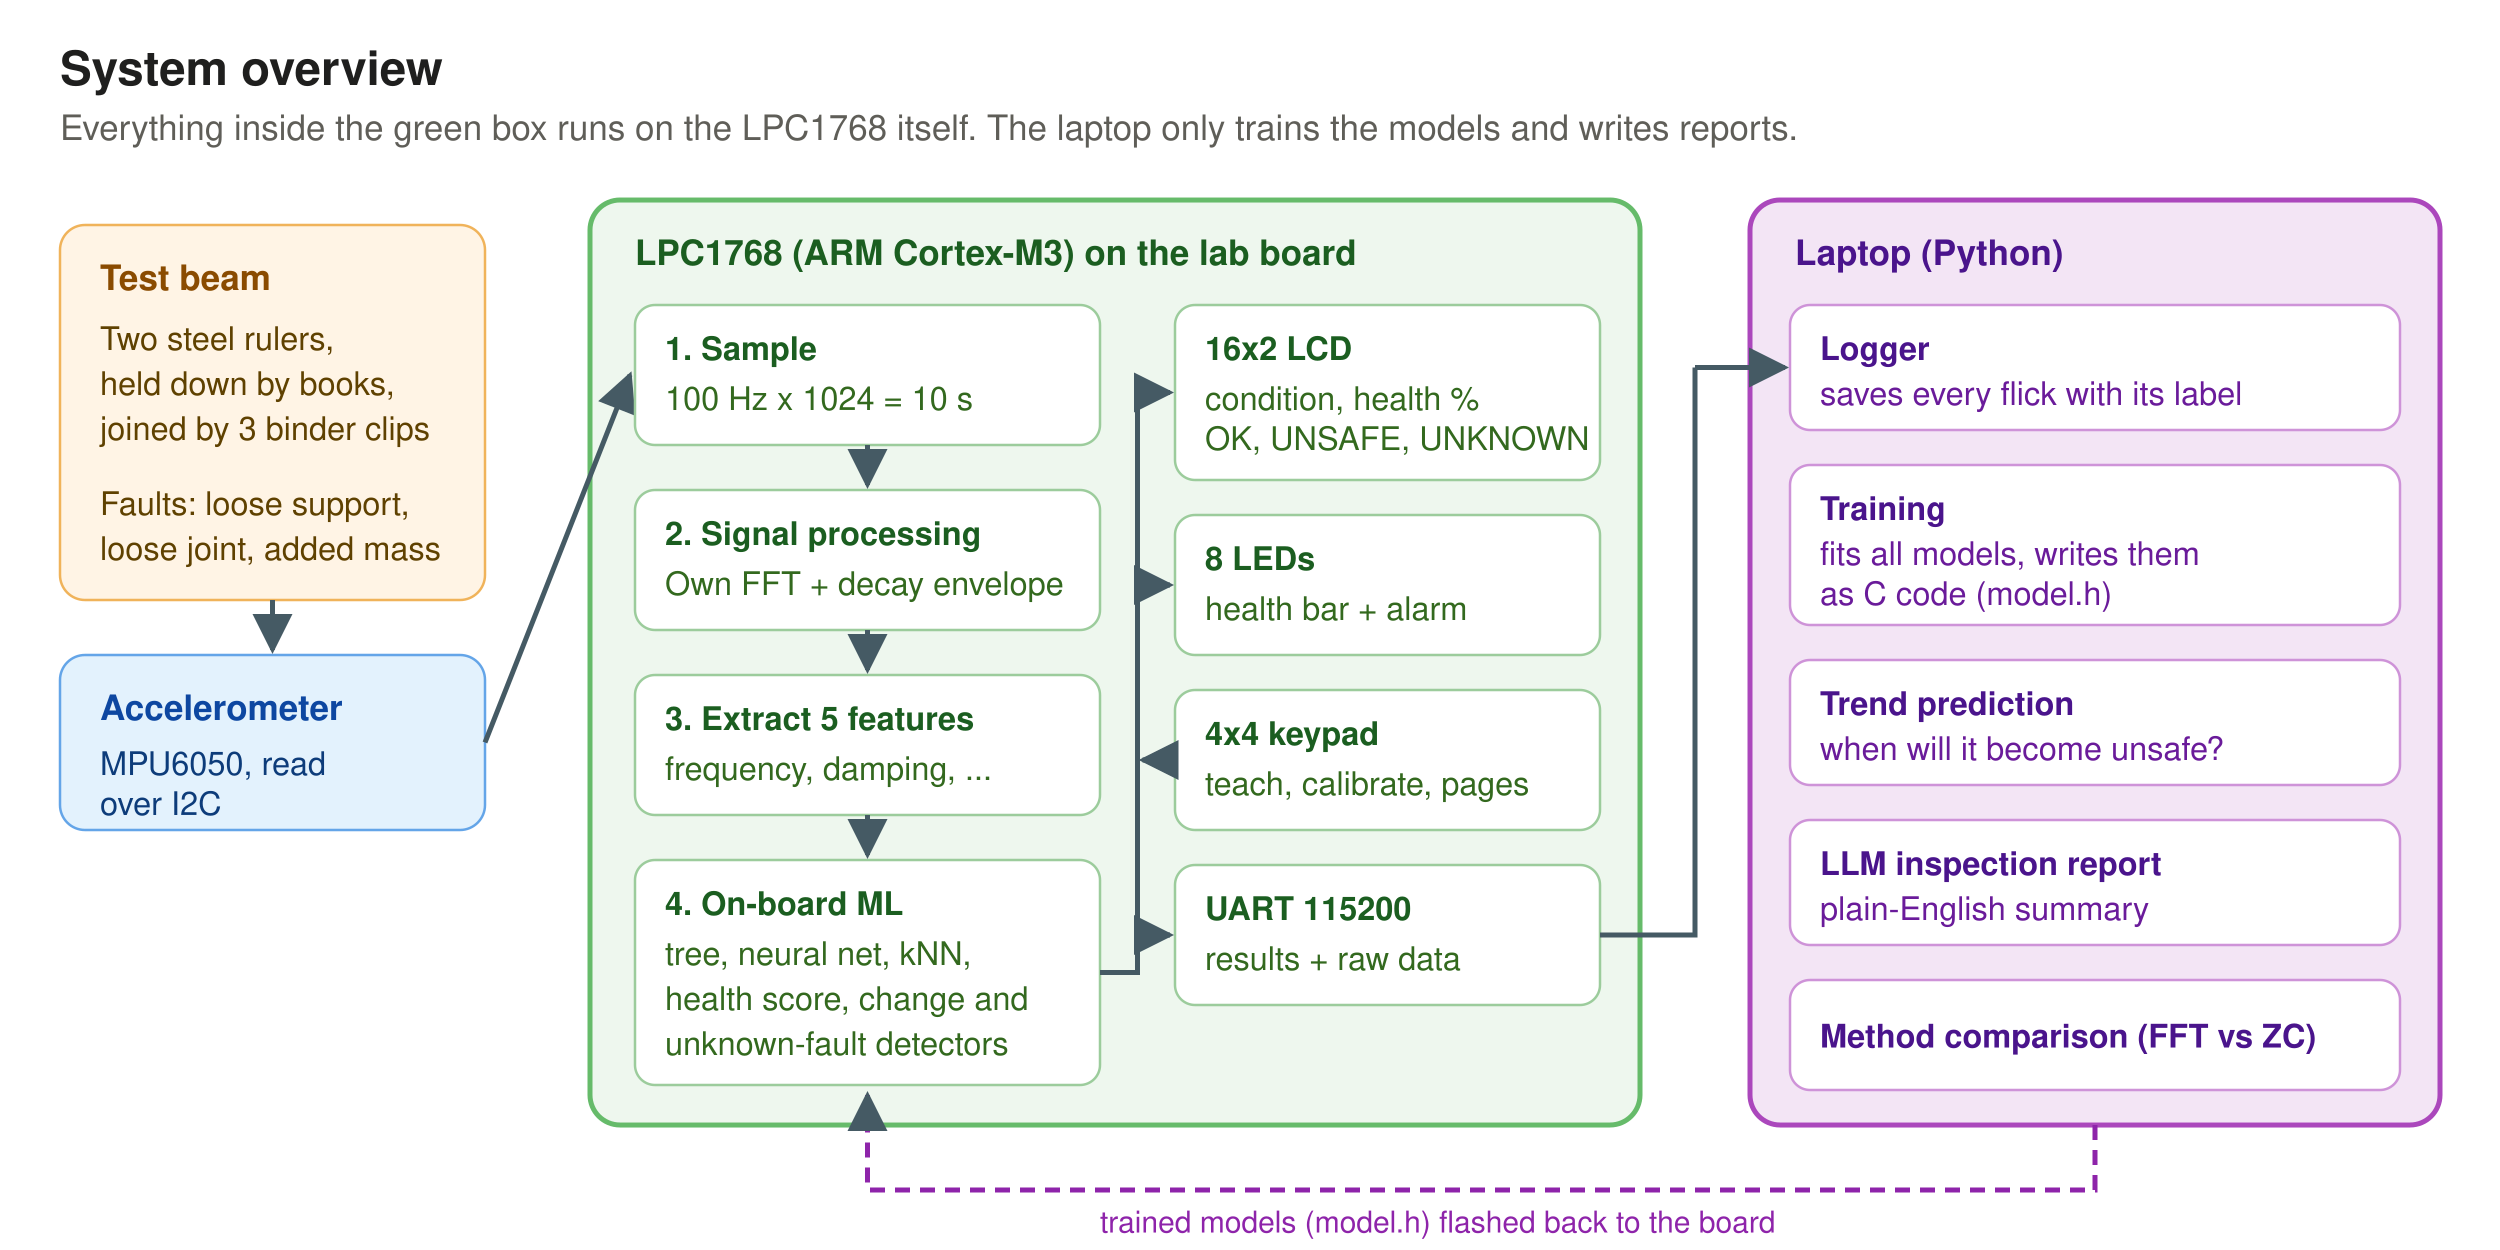
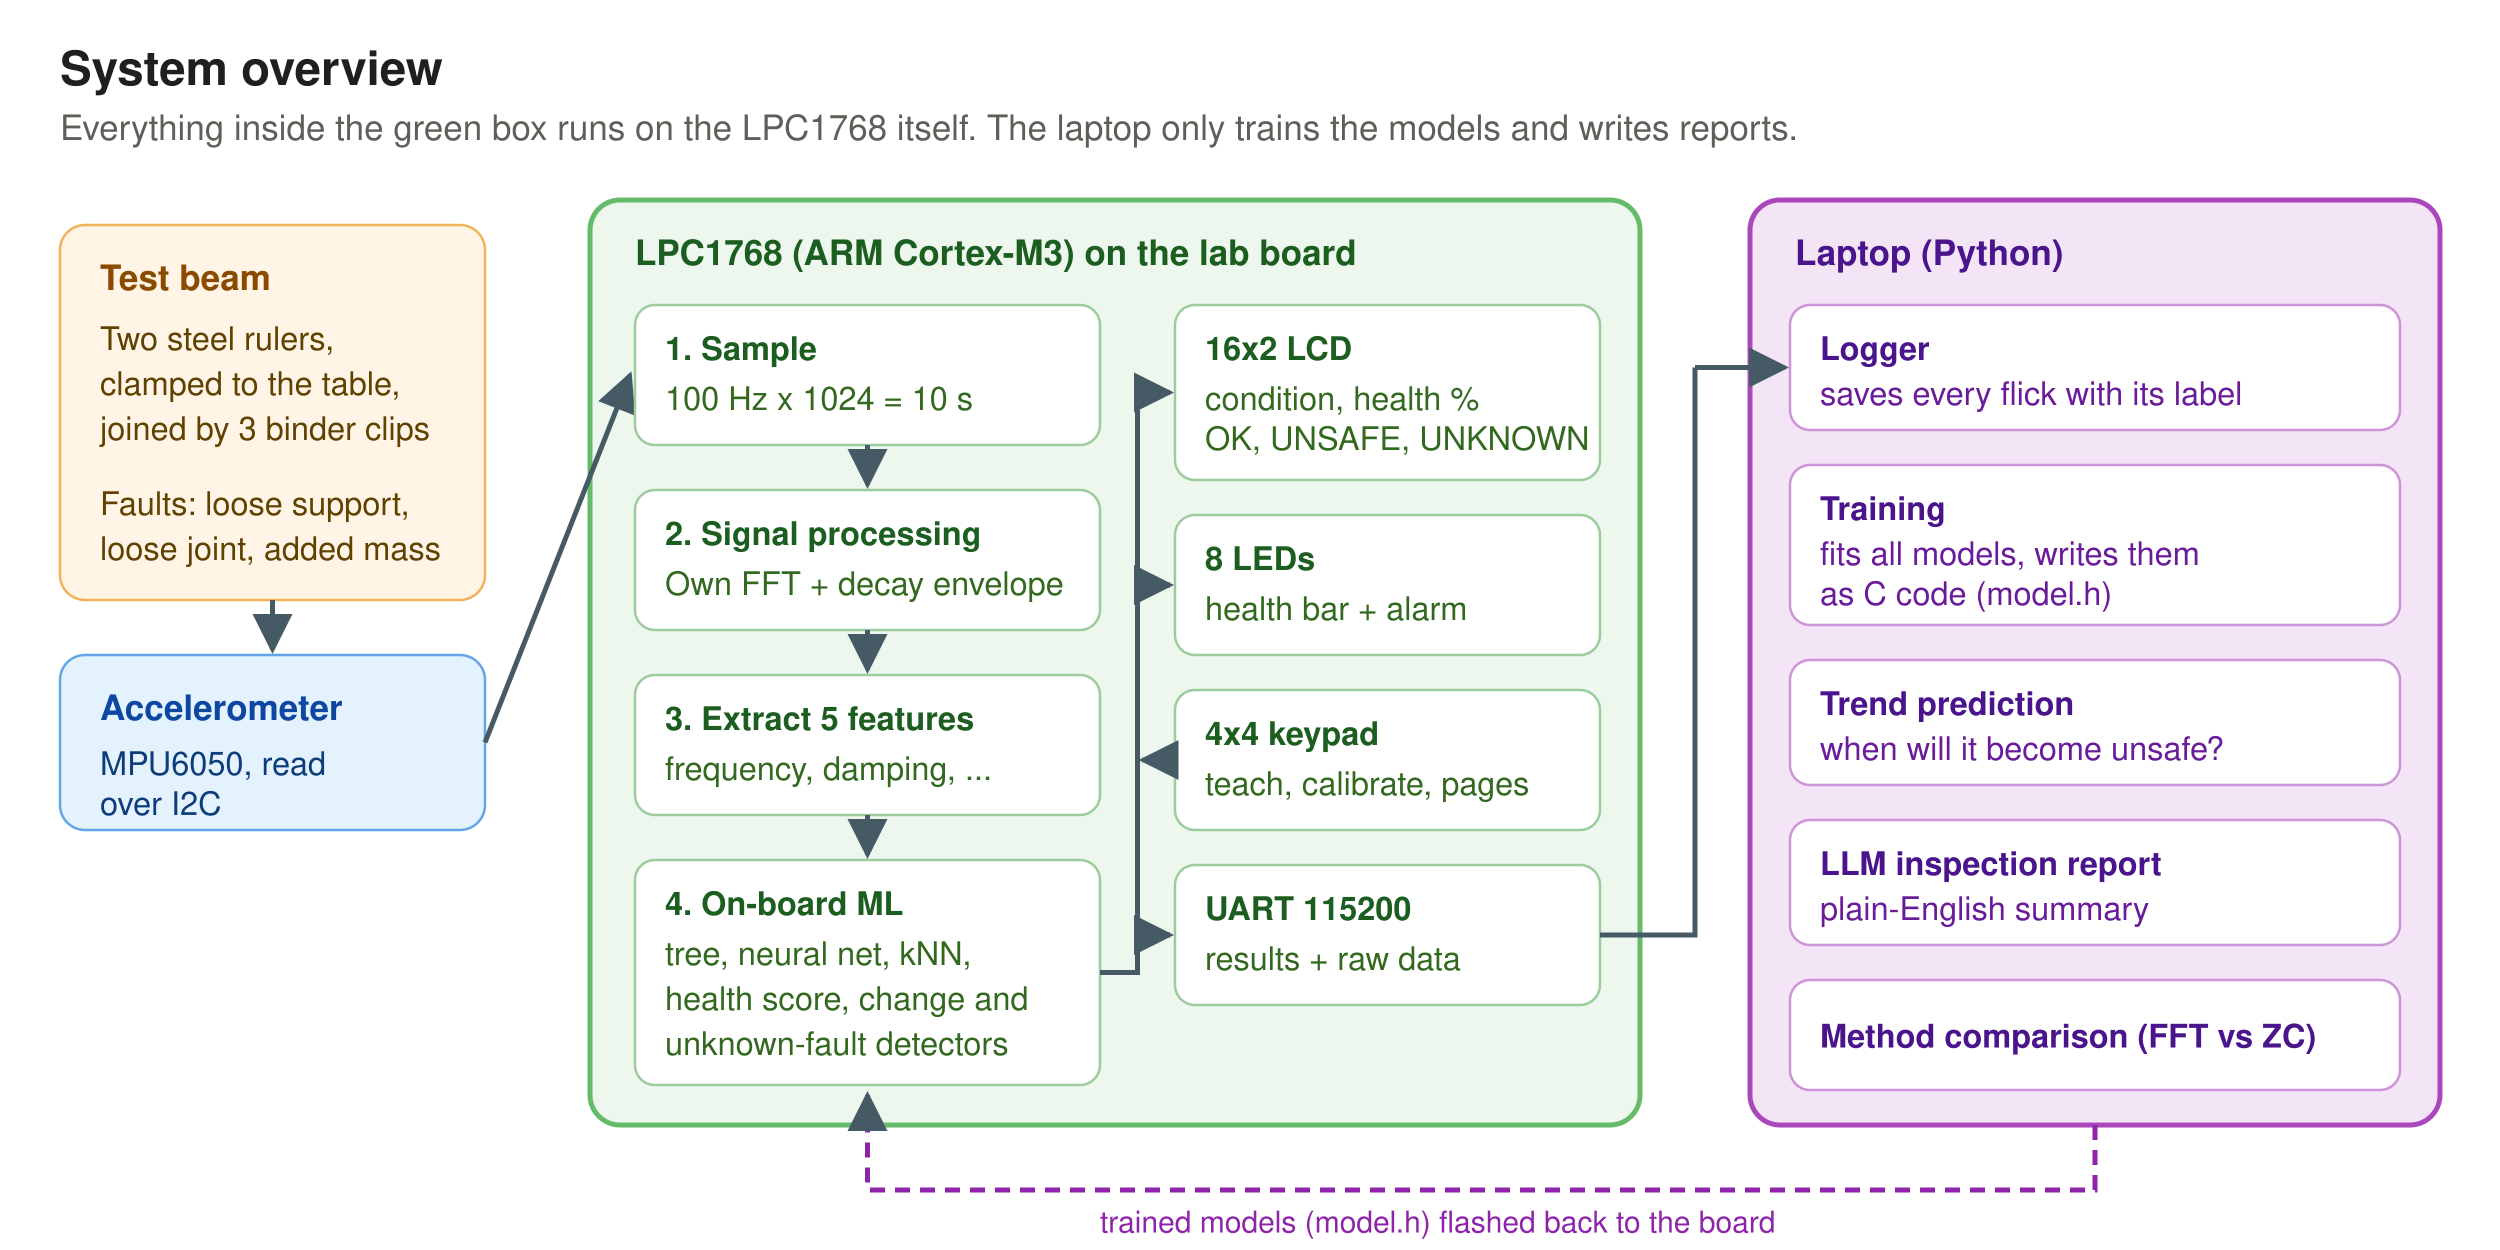
<svg xmlns="http://www.w3.org/2000/svg" viewBox="0 0 1000 500" font-family="Segoe UI, Helvetica, Arial, sans-serif" font-size="14">
  <defs>
    <marker id="a" viewBox="0 0 10 10" refX="9" refY="5" markerWidth="8" markerHeight="8" orient="auto">
      <path d="M0,0 L10,5 L0,10 z" fill="#455a64" />
    </marker>
  </defs>
  <rect width="1000" height="500" fill="#fff" />
  <text x="24" y="34" font-size="19" font-weight="700" fill="#1f1f1e">System overview</text>
  <text x="24" y="56" fill="#5f5e58">Everything inside the green box runs on the LPC1768 itself. The laptop only trains the models and writes reports.</text>
  <rect x="24" y="90" width="170" height="150" rx="10" fill="#fff4e5" stroke="#f0b35a" />
  <text x="40" y="116" font-weight="700" fill="#8a4b00">Test beam</text>
  <text x="40" y="140" font-size="13" fill="#5f4100">Two steel rulers,</text>
-   <text x="40" y="158" font-size="13" fill="#5f4100">held down by books,</text>
+   <text x="40" y="158" font-size="13" fill="#5f4100">clamped to the table,</text>
  <text x="40" y="176" font-size="13" fill="#5f4100">joined by 3 binder clips</text>
  <text x="40" y="206" font-size="13" fill="#5f4100">Faults: loose support,</text>
  <text x="40" y="224" font-size="13" fill="#5f4100">loose joint, added mass</text>
  <rect x="24" y="262" width="170" height="70" rx="10" fill="#e3f2fd" stroke="#64a5e8" />
  <text x="40" y="288" font-weight="700" fill="#0d47a1">Accelerometer</text>
  <text x="40" y="310" font-size="13" fill="#0d3c7a">MPU6050, read</text>
  <text x="40" y="326" font-size="13" fill="#0d3c7a">over I2C</text>
  <line x1="109" y1="240" x2="109" y2="260" stroke="#455a64" stroke-width="2" marker-end="url(#a)" />
  <rect x="236" y="80" width="420" height="370" rx="12" fill="#eef7ee" stroke="#66bb6a" stroke-width="2" />
  <text x="254" y="106" font-weight="700" fill="#1b5e20">LPC1768 (ARM Cortex-M3) on the lab board</text>
  <line x1="194" y1="297" x2="252" y2="150" stroke="#455a64" stroke-width="2" marker-end="url(#a)" />
  <g font-size="13">
    <rect x="254" y="122" width="186" height="56" rx="8" fill="#fff" stroke="#9ccc9c" />
    <text x="266" y="144" font-weight="700" fill="#1b5e20">1. Sample</text>
    <text x="266" y="164" fill="#33691e">100 Hz x 1024 = 10 s</text>
    <rect x="254" y="196" width="186" height="56" rx="8" fill="#fff" stroke="#9ccc9c" />
    <text x="266" y="218" font-weight="700" fill="#1b5e20">2. Signal processing</text>
    <text x="266" y="238" fill="#33691e">Own FFT + decay envelope</text>
    <rect x="254" y="270" width="186" height="56" rx="8" fill="#fff" stroke="#9ccc9c" />
    <text x="266" y="292" font-weight="700" fill="#1b5e20">3. Extract 5 features</text>
    <text x="266" y="312" fill="#33691e">frequency, damping, ...</text>
    <rect x="254" y="344" width="186" height="90" rx="8" fill="#fff" stroke="#9ccc9c" />
    <text x="266" y="366" font-weight="700" fill="#1b5e20">4. On-board ML</text>
    <text x="266" y="386" fill="#33691e">tree, neural net, kNN,</text>
    <text x="266" y="404" fill="#33691e">health score, change and</text>
    <text x="266" y="422" fill="#33691e">unknown-fault detectors</text>
    <line x1="347" y1="178" x2="347" y2="194" stroke="#455a64" stroke-width="2" marker-end="url(#a)" />
    <line x1="347" y1="252" x2="347" y2="268" stroke="#455a64" stroke-width="2" marker-end="url(#a)" />
    <line x1="347" y1="326" x2="347" y2="342" stroke="#455a64" stroke-width="2" marker-end="url(#a)" />
    <rect x="470" y="122" width="170" height="70" rx="8" fill="#fff" stroke="#9ccc9c" />
    <text x="482" y="144" font-weight="700" fill="#1b5e20">16x2 LCD</text>
    <text x="482" y="164" fill="#33691e">condition, health %</text>
    <text x="482" y="180" fill="#33691e">OK, UNSAFE, UNKNOWN</text>
    <rect x="470" y="206" width="170" height="56" rx="8" fill="#fff" stroke="#9ccc9c" />
    <text x="482" y="228" font-weight="700" fill="#1b5e20">8 LEDs</text>
    <text x="482" y="248" fill="#33691e">health bar + alarm</text>
    <rect x="470" y="276" width="170" height="56" rx="8" fill="#fff" stroke="#9ccc9c" />
    <text x="482" y="298" font-weight="700" fill="#1b5e20">4x4 keypad</text>
    <text x="482" y="318" fill="#33691e">teach, calibrate, pages</text>
    <rect x="470" y="346" width="170" height="56" rx="8" fill="#fff" stroke="#9ccc9c" />
    <text x="482" y="368" font-weight="700" fill="#1b5e20">UART 115200</text>
    <text x="482" y="388" fill="#33691e">results + raw data</text>
  </g>
  <g stroke="#455a64" stroke-width="2" fill="none">
    <polyline points="440,389 455,389 455,157" />
    <line x1="455" y1="157" x2="468" y2="157" marker-end="url(#a)" />
    <line x1="455" y1="234" x2="468" y2="234" marker-end="url(#a)" />
    <line x1="468" y1="304" x2="457" y2="304" marker-end="url(#a)" />
    <line x1="455" y1="374" x2="468" y2="374" marker-end="url(#a)" />
  </g>
  <rect x="700" y="80" width="276" height="370" rx="12" fill="#f3e5f5" stroke="#ab47bc" stroke-width="2" />
  <text x="718" y="106" font-weight="700" fill="#4a148c">Laptop (Python)</text>
  <g font-size="13">
    <rect x="716" y="122" width="244" height="50" rx="8" fill="#fff" stroke="#ce93d8" />
    <text x="728" y="144" font-weight="700" fill="#4a148c">Logger</text>
    <text x="728" y="162" fill="#6a1b9a">saves every flick with its label</text>
    <rect x="716" y="186" width="244" height="64" rx="8" fill="#fff" stroke="#ce93d8" />
    <text x="728" y="208" font-weight="700" fill="#4a148c">Training</text>
    <text x="728" y="226" fill="#6a1b9a">fits all models, writes them</text>
    <text x="728" y="242" fill="#6a1b9a">as C code (model.h)</text>
    <rect x="716" y="264" width="244" height="50" rx="8" fill="#fff" stroke="#ce93d8" />
    <text x="728" y="286" font-weight="700" fill="#4a148c">Trend prediction</text>
    <text x="728" y="304" fill="#6a1b9a">when will it become unsafe?</text>
    <rect x="716" y="328" width="244" height="50" rx="8" fill="#fff" stroke="#ce93d8" />
    <text x="728" y="350" font-weight="700" fill="#4a148c">LLM inspection report</text>
    <text x="728" y="368" fill="#6a1b9a">plain-English summary</text>
    <rect x="716" y="392" width="244" height="44" rx="8" fill="#fff" stroke="#ce93d8" />
    <text x="728" y="419" font-weight="700" fill="#4a148c">Method comparison (FFT vs ZC)</text>
  </g>
  <polyline points="640,374 678,374 678,147" fill="none" stroke="#455a64" stroke-width="2" />
  <line x1="678" y1="147" x2="714" y2="147" stroke="#455a64" stroke-width="2" marker-end="url(#a)" />
  <polyline points="838,450 838,476 347,476 347,438" fill="none" stroke="#8e24aa" stroke-width="2" stroke-dasharray="6 4" marker-end="url(#a)" />
  <text x="440" y="493" font-size="12" fill="#8e24aa">trained models (model.h) flashed back to the board</text>
</svg>
